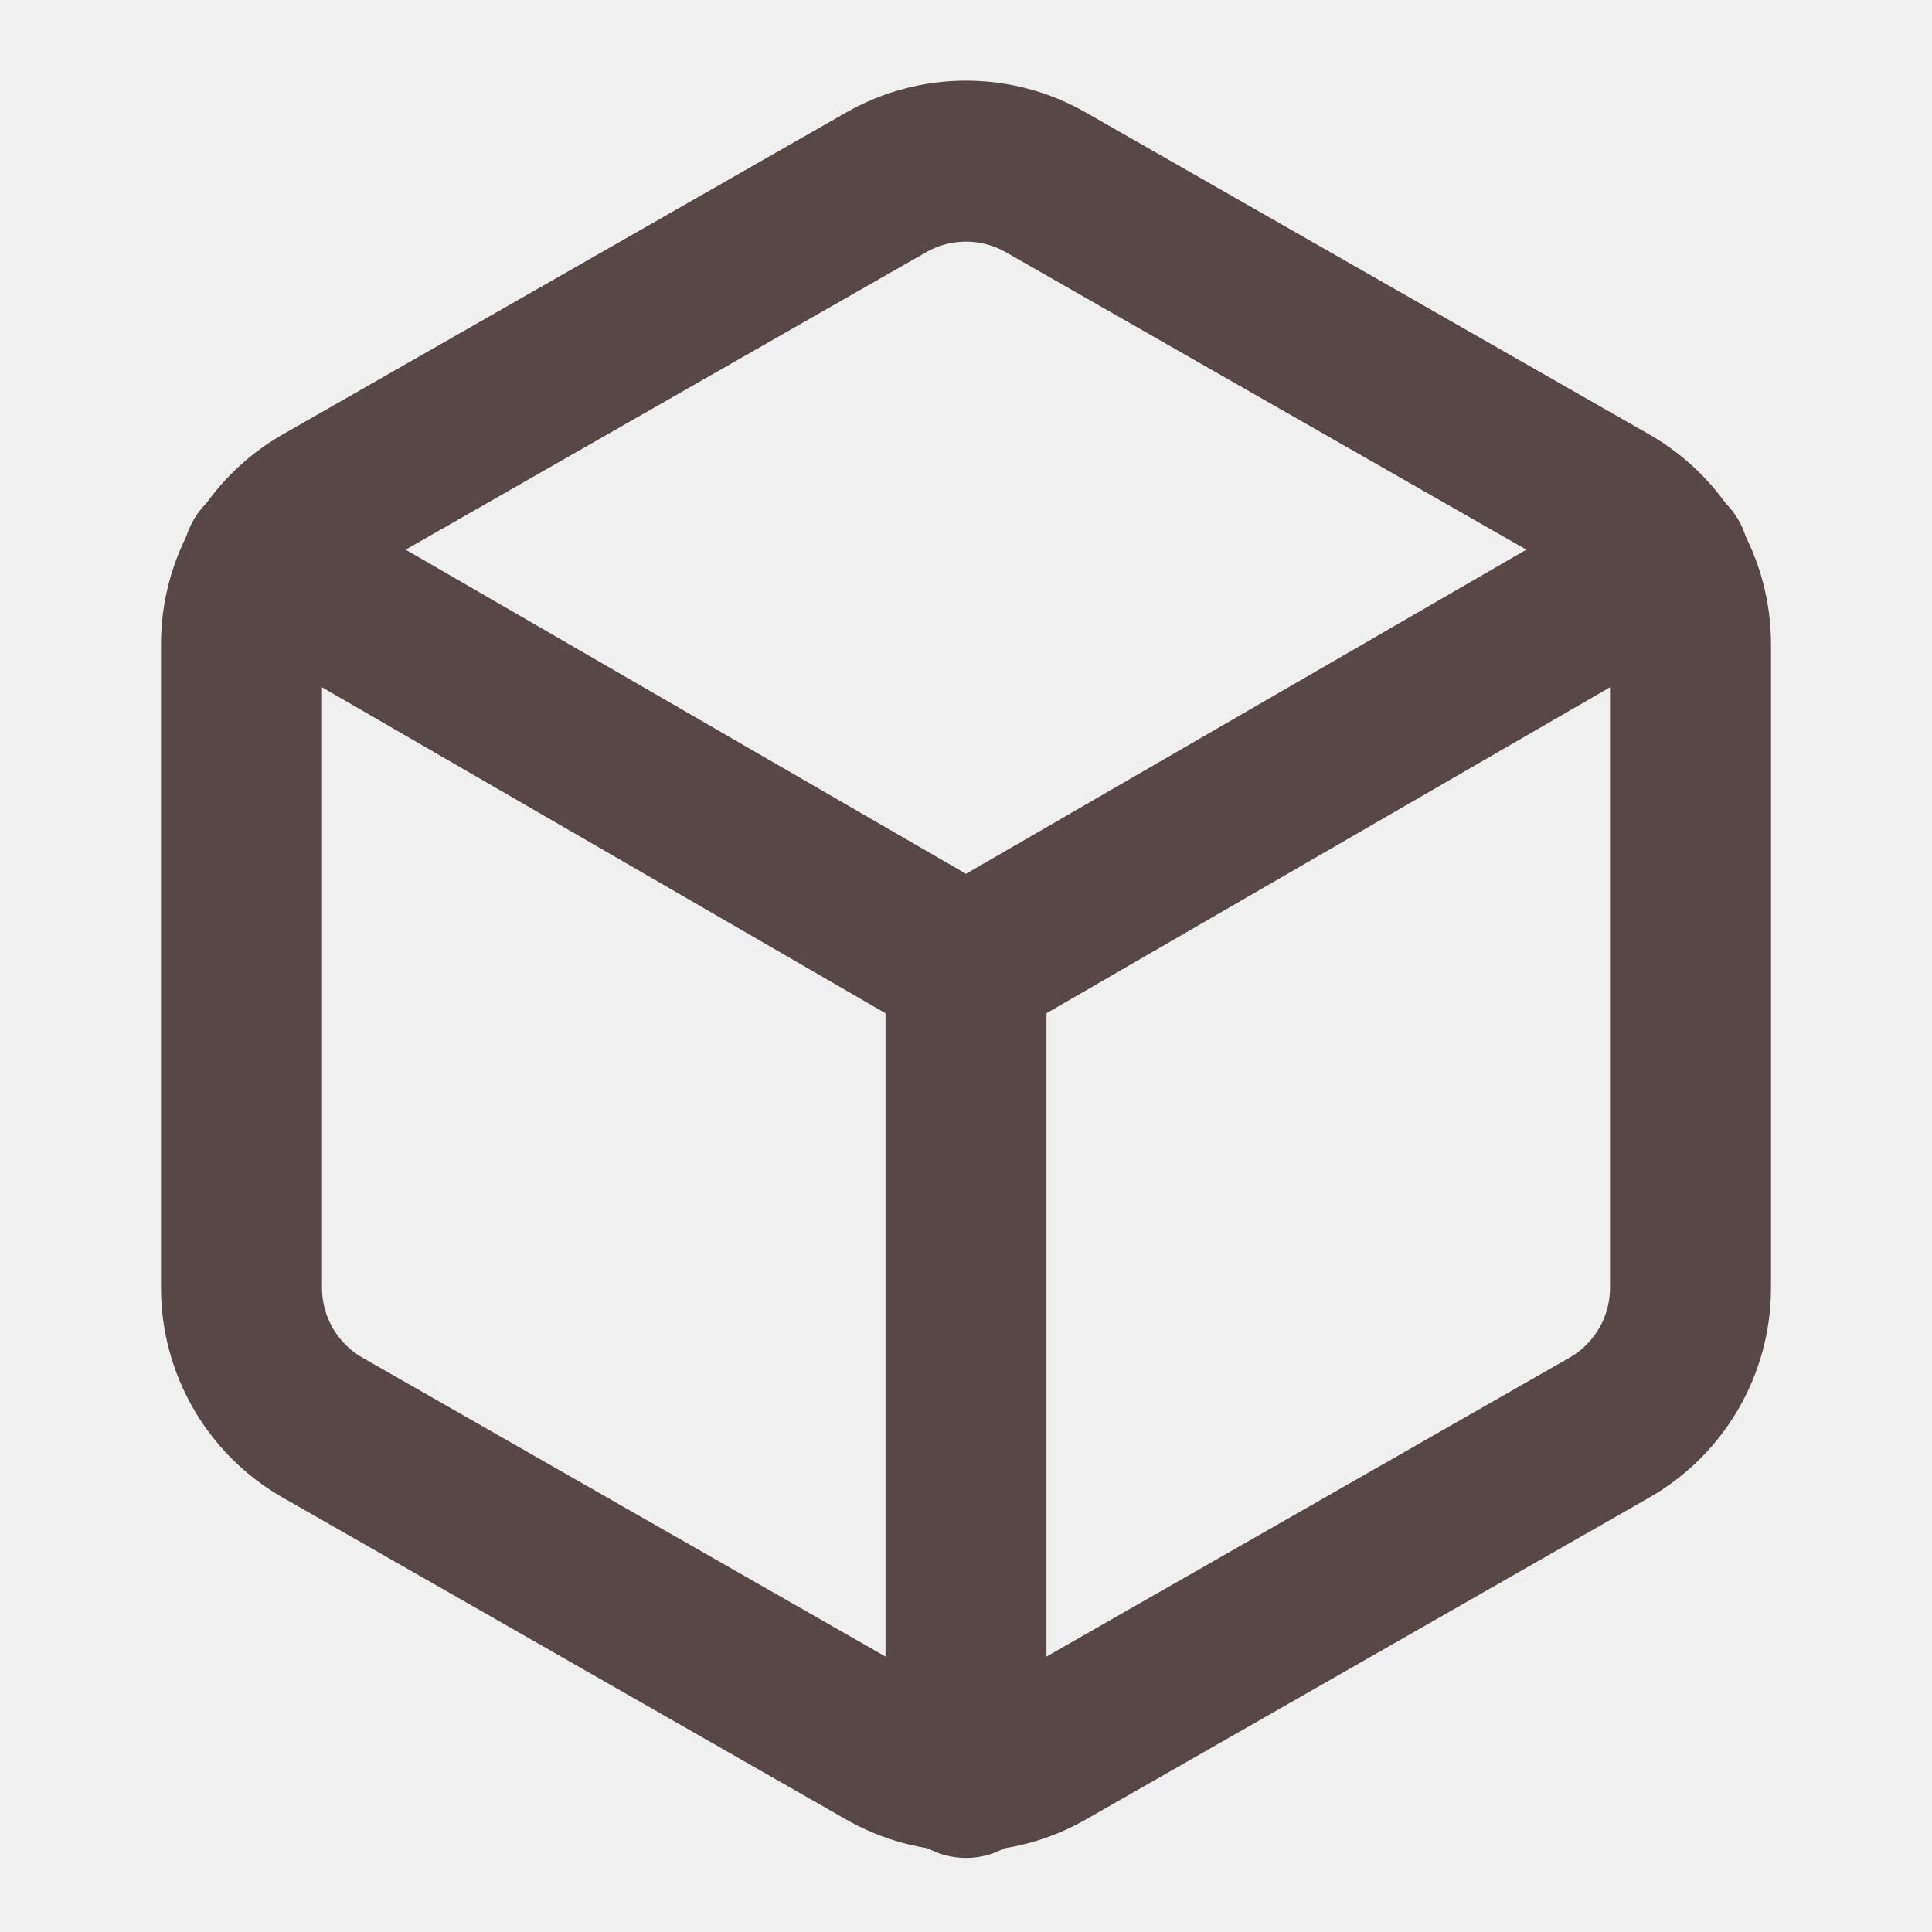
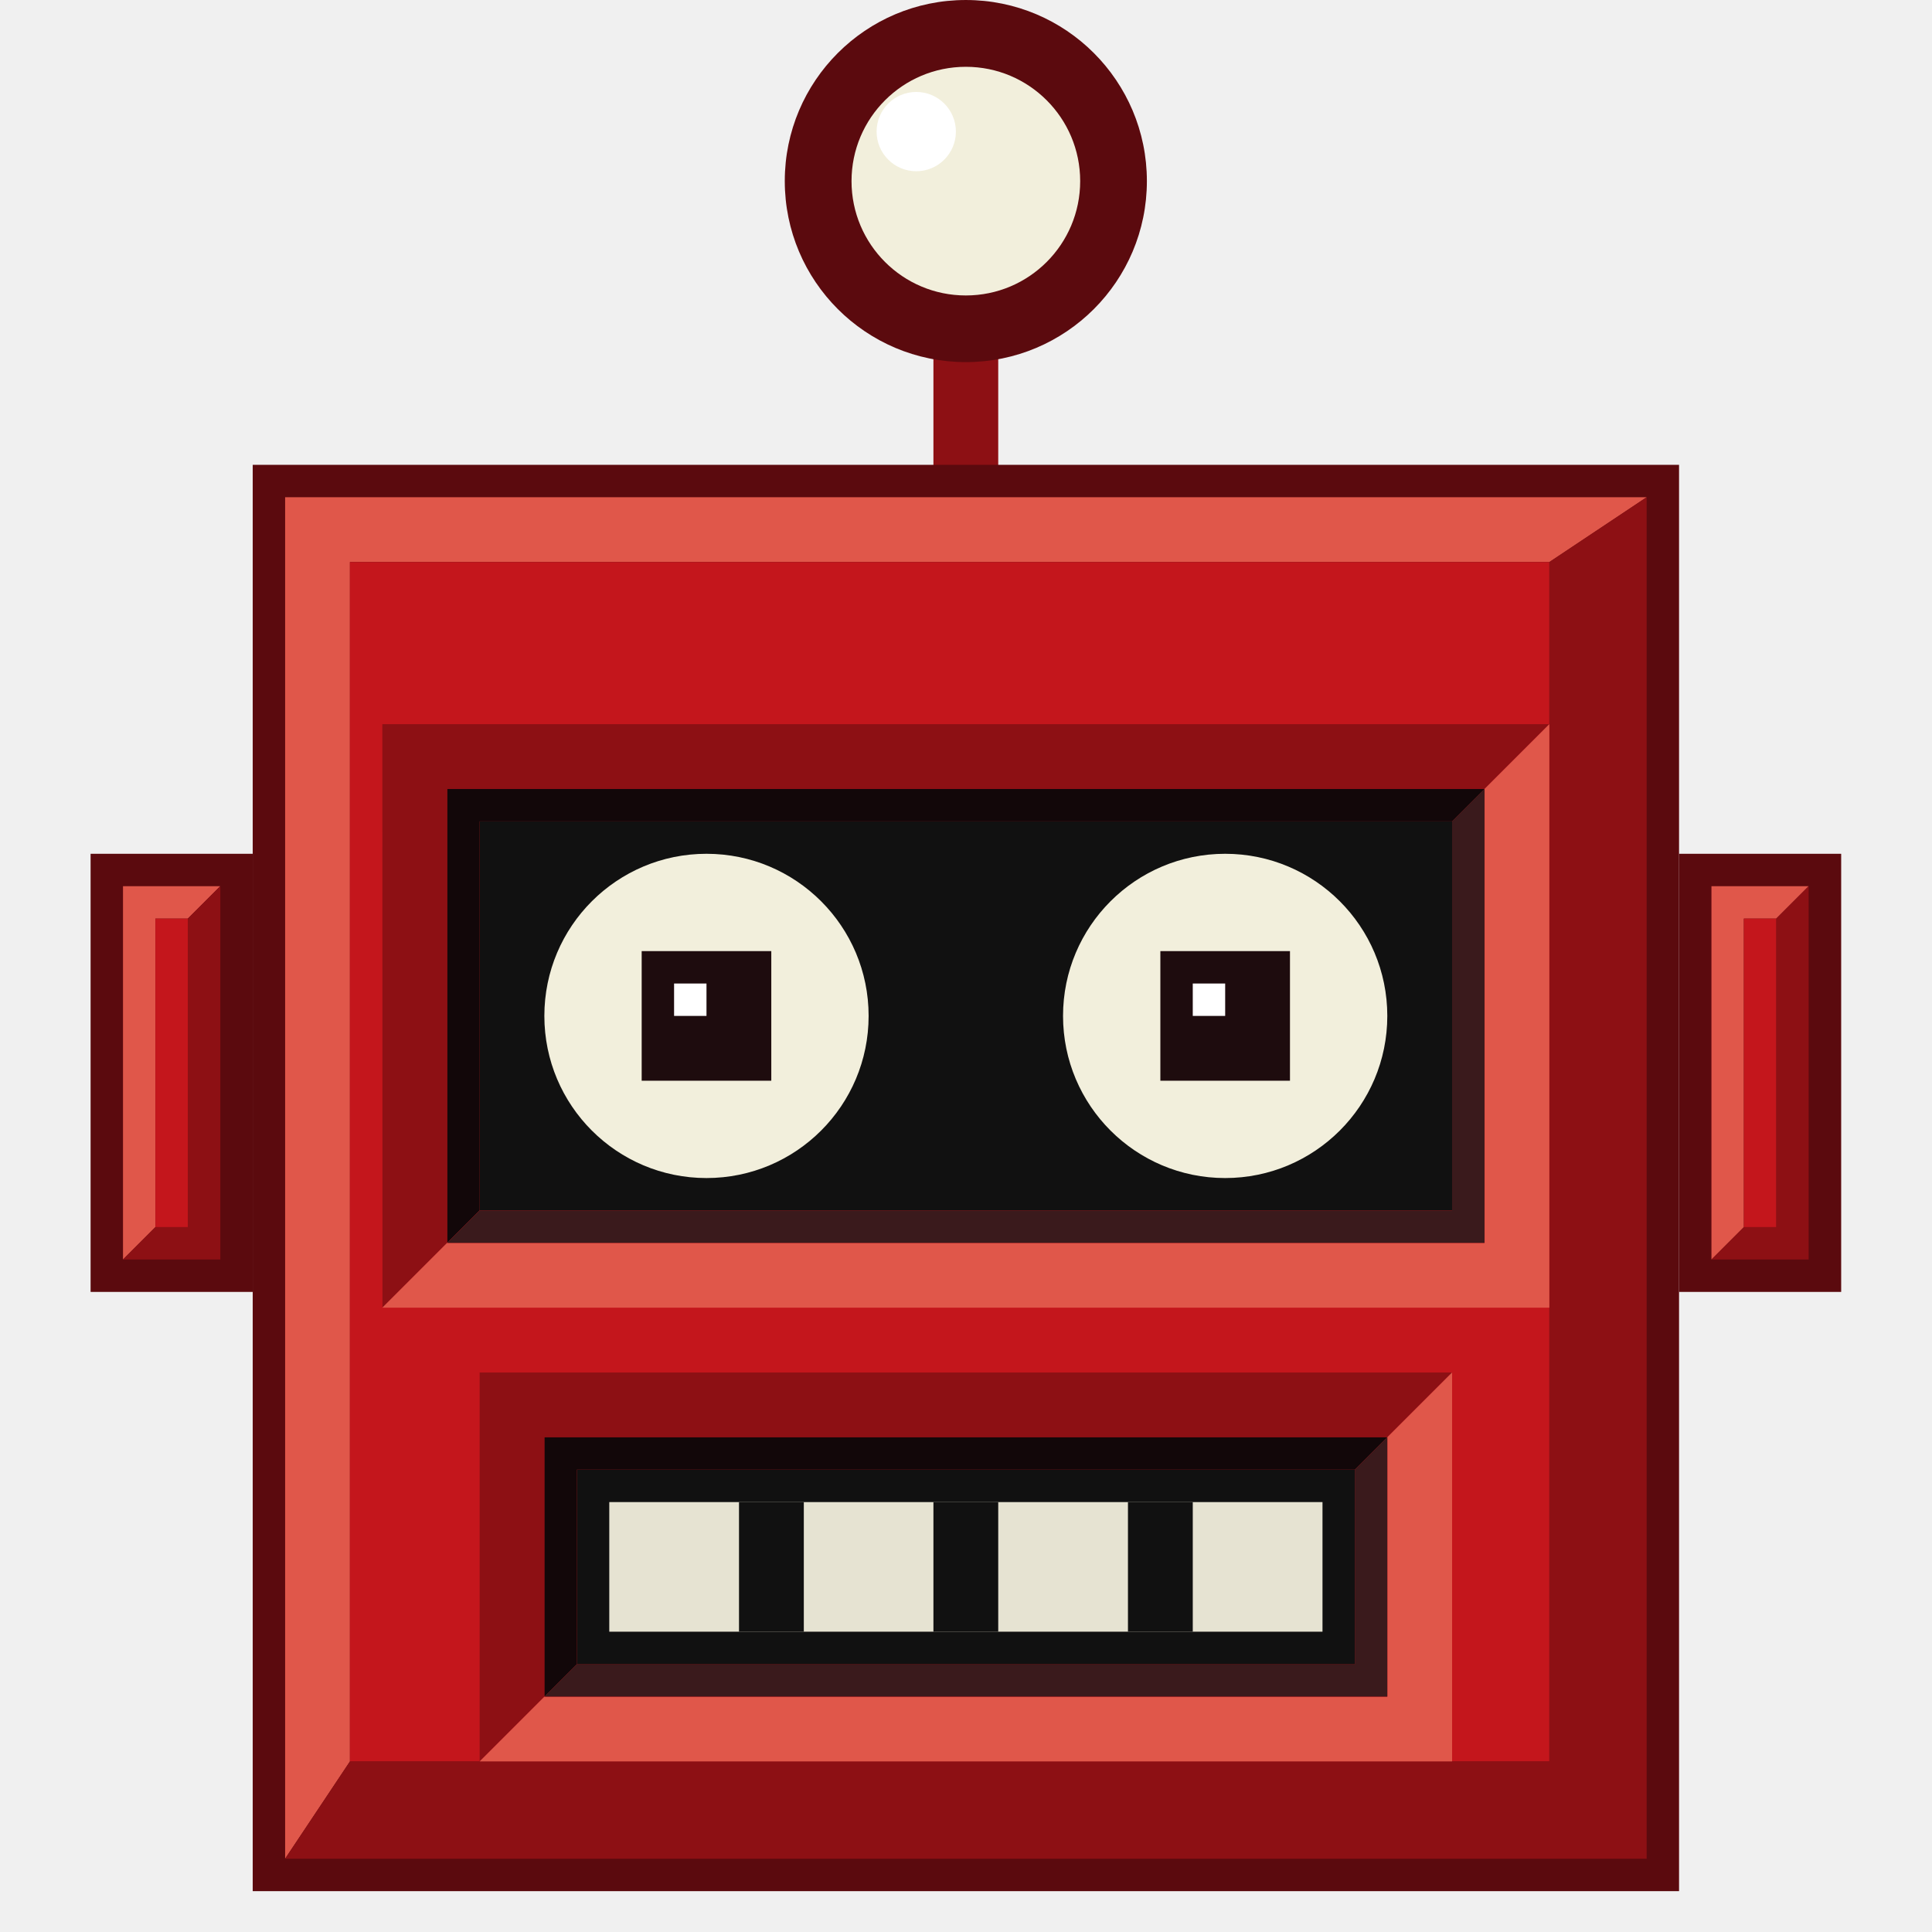
- <svg xmlns="http://www.w3.org/2000/svg" width="24" height="24" viewBox="0 0 24 24" fill="none" stroke="#574747" stroke-width="2" stroke-linecap="round" stroke-linejoin="round">
-   <path d="M21 16V8a2 2 0 0 0-1-1.73l-7-4a2 2 0 0 0-2 0l-7 4A2 2 0 0 0 3 8v8a2 2 0 0 0 1 1.73l7 4a2 2 0 0 0 2 0l7-4A2 2 0 0 0 21 16z" />
-   <polyline points="3.27 6.96 12 12.01 20.73 6.96" />
-   <line x1="12" y1="22.08" x2="12" y2="12" />
+ <svg xmlns="http://www.w3.org/2000/svg" width="64" height="64" viewBox="0 0 16.933 16.933">
+   <style>.K{fill:#8d1014}.L{fill:#e0574a}.M{fill:#c4161c}.N{fill:#5b0a0e}.O{fill:#f2efdc}</style>
+   <path d="M8.181 2.937h.568v1.421h-.568z" class="K" />
+   <path d="M.794 7.483h1.421v3.84H.794z" class="N" />
+   <path d="M1.078 7.767h.852l-.284.284h-.284v2.704l-.284.284z" class="L" />
+   <path d="M1.931 7.767v3.272h-.853l.284-.284h.284V8.051z" class="K" />
+   <path d="M1.362 8.051h.284v2.704h-.284z" class="M" />
+   <path d="M14.716 7.483h1.421v3.84h-1.421z" class="N" />
+   <path d="M15 7.767h.852l-.284.284h-.284v2.704l-.284.284z" class="L" />
+   <path d="M15.852 7.767v3.272H15l.284-.284h.284V8.051z" class="K" />
+   <path d="M15.284 8.051h.284v2.704h-.284z" class="M" />
+   <path d="M2.215 4.074h12.501v12.501H2.215z" class="N" />
+   <path d="M2.499 4.358h11.933l-.852.568H3.067v10.512l-.568.852z" class="L" />
+   <path d="M14.432 4.358v11.933H2.499l.568-.852h10.512V4.926z" class="K" />
+   <path d="M3.067 4.926h10.512v10.512H3.067z" class="M" />
+   <path d="M3.351 6.347h10.228l-.568.568H3.92v3.978l-.568.568z" class="K" />
+   <path d="M13.579 6.347v5.114H3.351l.568-.568h9.092V6.915z" class="L" />
+   <path d="M3.92 6.915h9.092v3.978H3.92z" class="M" />
+   <path fill="#120709" d="M3.92 6.915h9.092l-.284.284H4.204v3.409l-.284.284z" />
+   <path fill="#3a1a1c" d="M13.011 6.915v3.978H3.92l.284-.284h8.523v-3.41z" />
+   <path fill="#111" d="M4.204 7.199h8.523v3.409H4.204z" />
+   <circle cx="6.192" cy="8.904" r="1.421" class="O" />
+   <path fill="#1e0c0e" d="M5.624 8.336H6.76v1.136H5.624z" />
+   <path fill="#fff" d="M5.908 8.62h.284v.284h-.284z" />
+   <circle cx="10.738" cy="8.904" r="1.421" class="O" />
+   <path fill="#1e0c0e" d="M10.17 8.336h1.136v1.136H10.17z" />
+   <path fill="#fff" d="M10.454 8.62h.284v.284h-.284z" />
+   <path d="M4.204 12.029h8.523l-.568.568H4.772v2.273l-.568.568z" class="K" />
+   <path d="M12.727 12.029v3.409H4.204l.568-.568h7.387v-2.273z" class="L" />
+   <path d="M4.772 12.597h7.387v2.273H4.772z" class="M" />
+   <path fill="#120709" d="M4.772 12.597h7.387l-.284.284H5.056v1.705l-.284.284z" />
+   <path fill="#3a1a1c" d="M12.159 12.597v2.273H4.772l.284-.284h6.819v-1.705z" />
+   <path fill="#111" d="M5.056 12.881h6.819v1.705H5.056z" />
+   <path fill="#e6e3d2" d="M5.34 13.165h6.251v1.136H5.34z" />
+   <path d="M6.477 13.165h.568v1.136h-.568zm1.704 0h.568v1.136h-.568zm1.705 0h.568v1.136h-.568z" fill="#111" />
+   <g transform="matrix(1.263403 0 0 1.263403 -84.25234 -141.0589)">
+     <circle cx="73.387" cy="112.906" r="1.256" class="N" />
+     <g transform="matrix(.431743 0 0 .431743 49.88047 71.9561)">
+       <circle cx="54.446" cy="94.849" r="1.837" class="O" />
+       <circle cx="53.649" cy="94.053" r=".637" fill="#fff" />
+     </g>
+   </g>
</svg>
